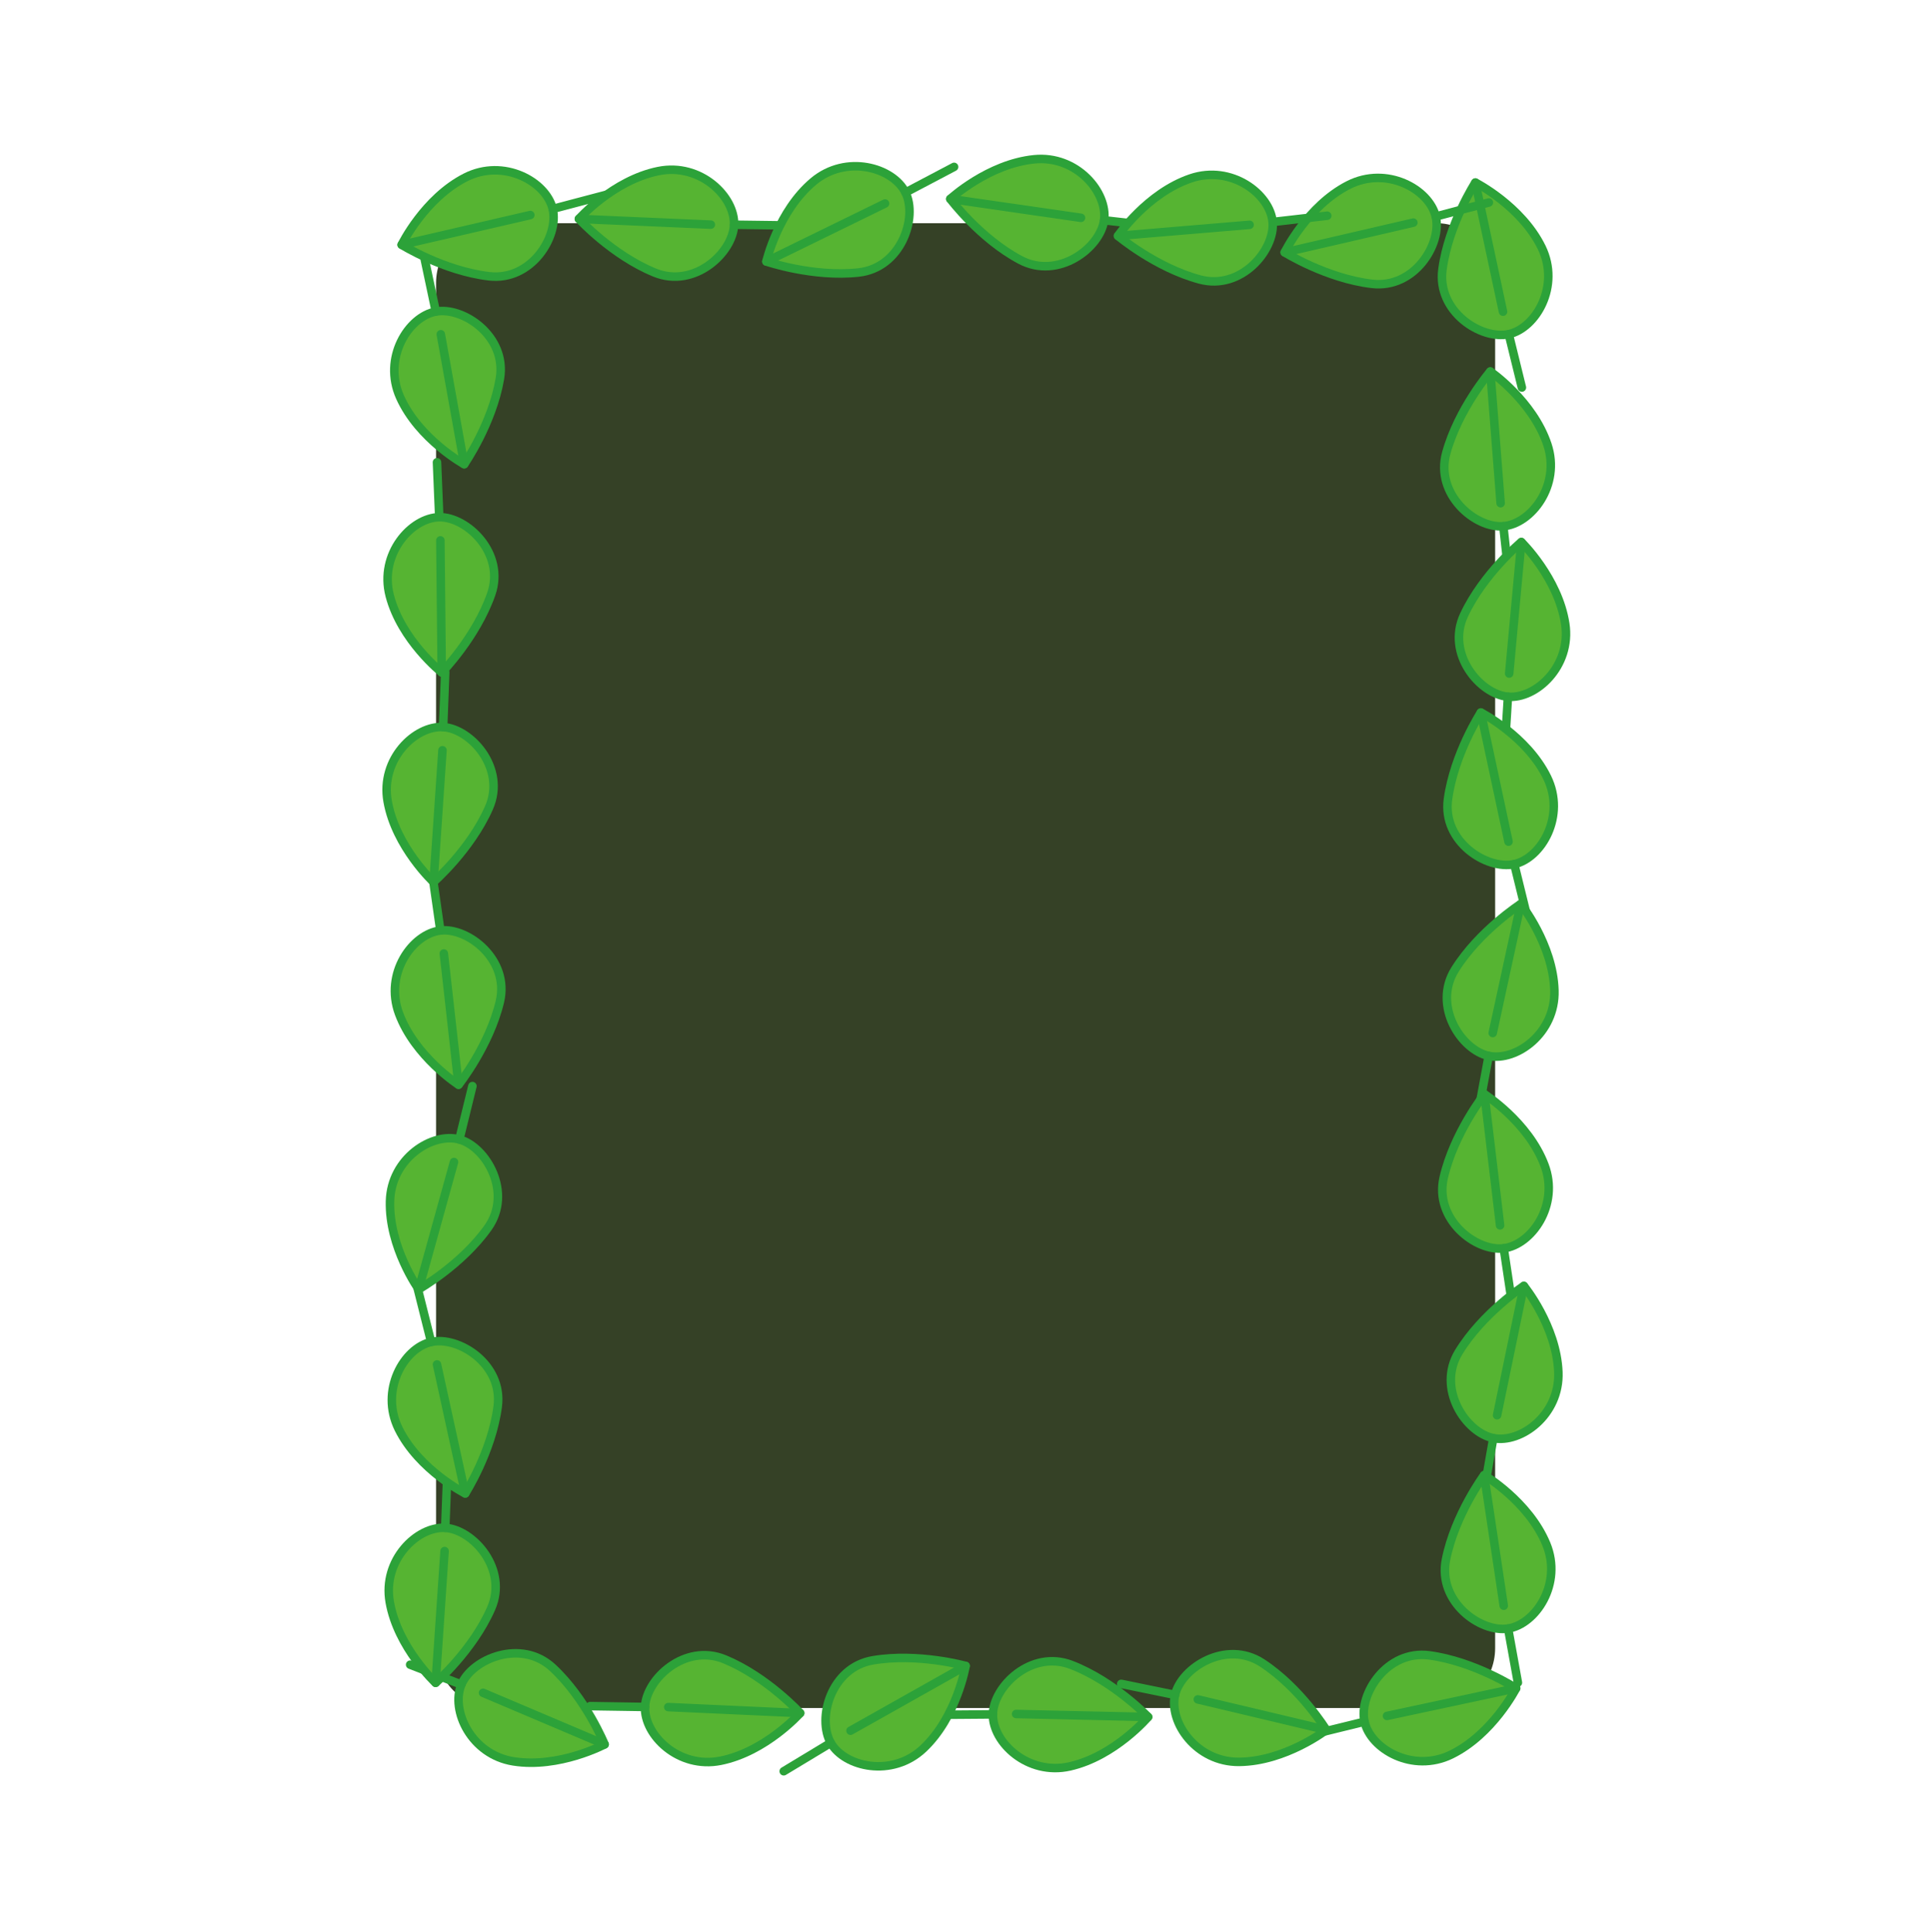
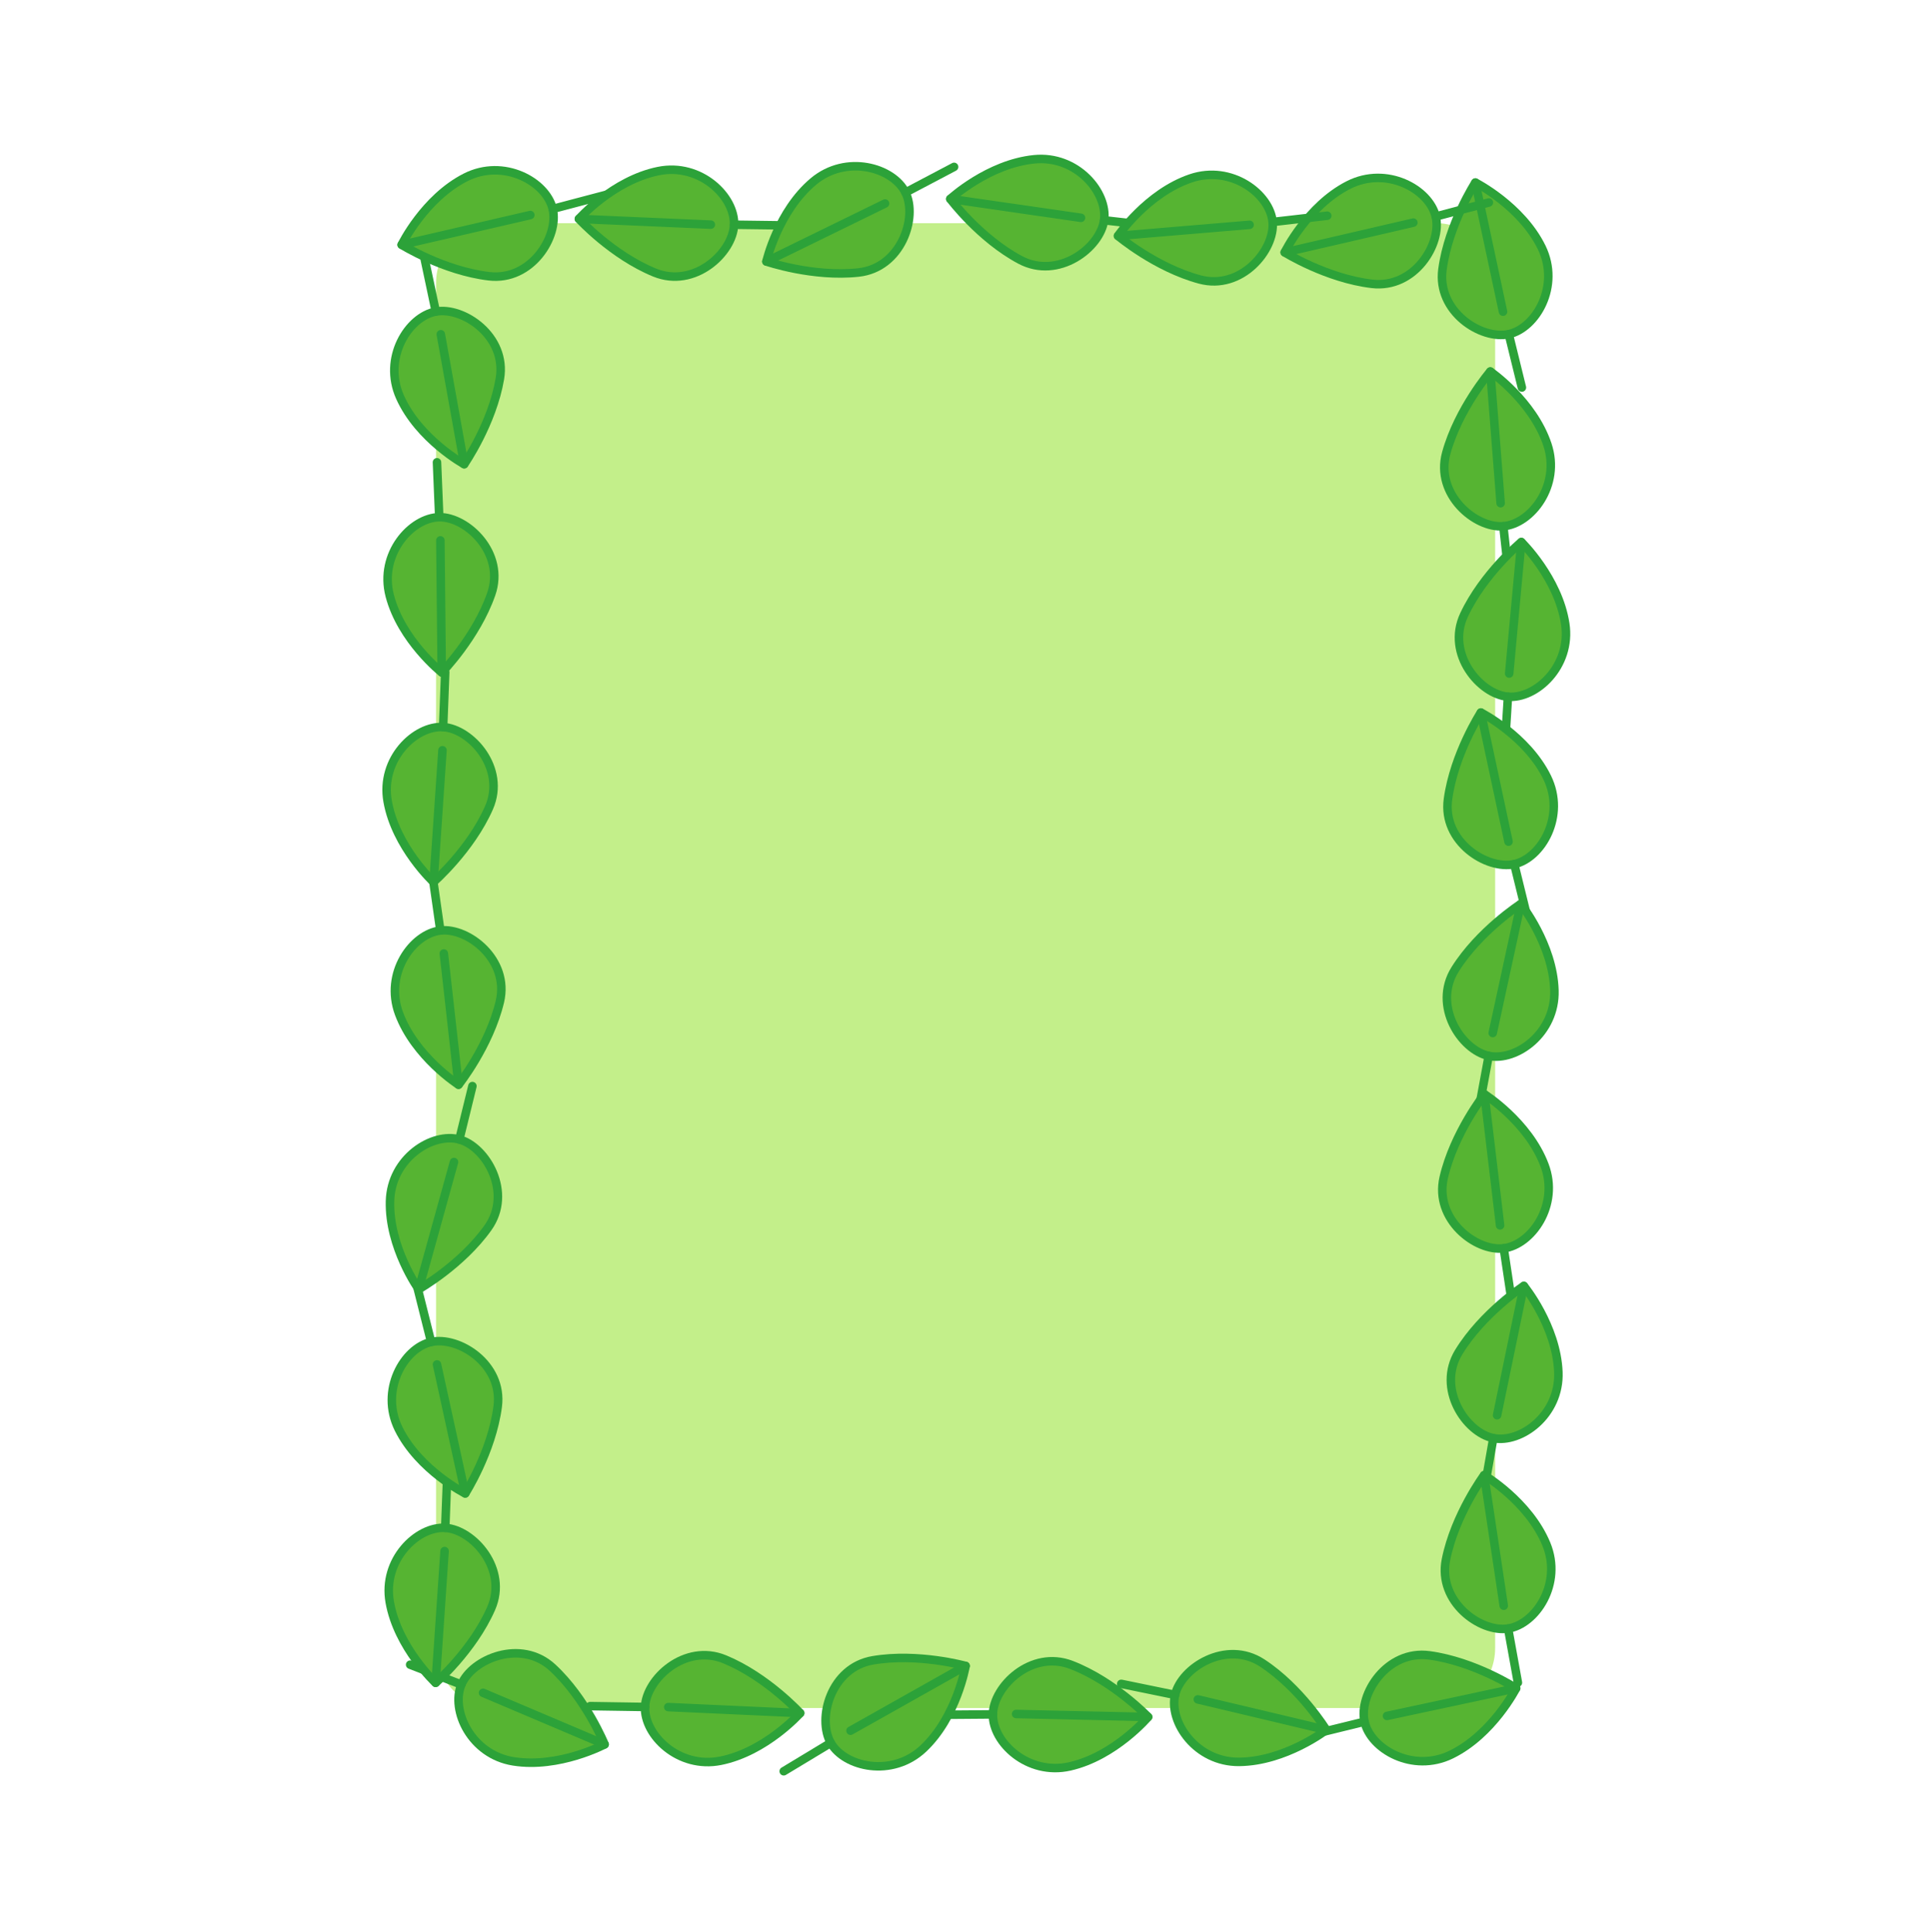
<svg xmlns="http://www.w3.org/2000/svg" id="_图层_1" data-name="图层_1" version="1.1" viewBox="0 0 1133.86 1133.86">
  <defs>
    <style>
      .st0 {
        fill: #56b432;
      }

      .st0, .st1 {
        stroke: #2ca239;
        stroke-linecap: round;
        stroke-linejoin: round;
        stroke-width: 5px;
      }

      .st2 {
-         fill: #354126;
+         fill: #c3ef8a;
      }

      .st1 {
        fill: none;
      }
    </style>
  </defs>
  <path class="st2" d="M290.67,131.03h552.51c19.14,0,34.65,15.77,34.65,35.22v801.36c0,19.45-15.51,35.22-34.65,35.22H290.67c-19.14,0-34.65-15.77-34.65-35.22V166.25c0-19.45,15.51-35.22,34.65-35.22Z" />
  <path class="st0" d="M866.23,107.17s26.99,13.72,38.91,38.1c11.05,22.61-3.24,47.38-19.32,50.92s-42.3-13.16-38.91-38.1c3.61-26.63,19.32-50.92,19.32-50.92Z" />
  <line class="st1" x1="885.83" y1="196.19" x2="893.53" y2="227.52" />
  <line class="st1" x1="866.23" y1="107.17" x2="882.45" y2="182.99" />
  <path class="st0" d="M874.99,218.12s24.94,17.17,33.53,42.91c7.97,23.88-9.47,46.54-25.88,47.92-16.41,1.38-40.19-18.64-33.53-42.91,7.1-25.92,25.88-47.92,25.88-47.92Z" />
  <line class="st1" x1="882.64" y1="308.96" x2="886.14" y2="341.02" />
  <line class="st1" x1="874.99" y1="218.12" x2="881.05" y2="295.42" />
  <path class="st0" d="M893.2,318.24s21.67,21.14,25.78,47.98c3.81,24.88-17.22,44.26-33.63,42.84s-36.45-25.18-25.78-47.98c11.39-24.34,33.63-42.84,33.63-42.84Z" />
  <line class="st1" x1="885.35" y1="409.06" x2="883.36" y2="441.25" />
  <line class="st1" x1="893.2" y1="318.24" x2="886.07" y2="395.44" />
  <path class="st0" d="M869.45,418.34s26.99,13.72,38.91,38.1c11.05,22.61-3.24,47.38-19.32,50.92-16.08,3.54-42.3-13.16-38.91-38.1,3.61-26.63,19.32-50.92,19.32-50.92Z" />
  <line class="st1" x1="889.05" y1="507.37" x2="896.75" y2="538.69" />
  <line class="st1" x1="869.45" y1="418.34" x2="885.68" y2="494.16" />
  <path class="st0" d="M892.86,530.74s18.95,23.62,19.77,50.75c.76,25.16-22.46,41.84-38.57,38.45-16.11-3.4-33.12-29.41-19.77-50.75,14.26-22.78,38.57-38.45,38.57-38.45Z" />
  <line class="st1" x1="874.05" y1="619.93" x2="868.17" y2="651.65" />
  <line class="st1" x1="892.86" y1="530.74" x2="876.41" y2="606.51" />
  <path class="st0" d="M871.55,642.46s25.62,16.14,35.24,41.52c8.93,23.54-7.58,46.88-23.92,48.93s-40.91-16.99-35.24-41.52c6.05-26.19,23.92-48.93,23.92-48.93Z" />
  <line class="st1" x1="882.87" y1="732.91" x2="887.66" y2="764.81" />
  <line class="st1" x1="871.55" y1="642.46" x2="880.73" y2="719.45" />
  <path class="st0" d="M894.68,754.99s19.18,23.43,20.27,50.55c1.01,25.15-22.05,42.06-38.2,38.82-16.14-3.24-33.41-29.08-20.27-50.55,14.04-22.92,38.2-38.82,38.2-38.82Z" />
  <line class="st1" x1="876.75" y1="844.37" x2="871.18" y2="876.14" />
  <line class="st1" x1="894.68" y1="754.99" x2="878.98" y2="830.92" />
  <path class="st0" d="M871.37,866.1s26.1,15.36,36.49,40.43c9.64,23.25-6.15,47.09-22.42,49.63-16.27,2.54-41.4-15.74-36.49-40.43,5.25-26.36,22.42-49.63,22.42-49.63Z" />
  <line class="st1" x1="885.44" y1="956.16" x2="891.19" y2="987.9" />
  <line class="st1" x1="871.37" y1="866.1" x2="882.88" y2="942.77" />
  <path class="st0" d="M890.16,991.22s-13.72,26.99-38.1,38.91c-22.61,11.05-47.38-3.24-50.92-19.32-3.54-16.08,13.16-42.3,38.1-38.91,26.63,3.61,50.92,19.32,50.92,19.32Z" />
  <line class="st1" x1="801.13" y1="1010.82" x2="769.81" y2="1018.52" />
  <line class="st1" x1="890.16" y1="991.22" x2="814.34" y2="1007.45" />
  <path class="st0" d="M778.71,1015.67s-23.98,18.48-51.12,18.77c-25.17.27-41.4-23.28-37.69-39.32,3.71-16.04,30.05-32.54,51.12-18.77,22.5,14.7,37.69,39.32,37.69,39.32Z" />
  <line class="st1" x1="689.9" y1="995.12" x2="658.3" y2="988.63" />
  <line class="st1" x1="778.71" y1="1015.67" x2="703.27" y2="997.75" />
  <path class="st0" d="M674.1,1008.06s-19.58,23.09-46.06,29.05c-24.56,5.53-45.35-14.1-45.08-30.56s22.58-38.11,46.06-29.05c25.08,9.67,45.08,30.56,45.08,30.56Z" />
  <line class="st1" x1="582.96" y1="1006.55" x2="550.7" y2="1006.8" />
  <line class="st1" x1="674.1" y1="1008.06" x2="596.58" y2="1006.32" />
  <path class="st0" d="M566.93,978.1s-5.07,29.85-24.81,48.48c-18.31,17.28-46.2,10.99-54.36-3.31-8.16-14.3,0-44.3,24.81-48.48,26.5-4.47,54.36,3.31,54.36,3.31Z" />
  <line class="st1" x1="487.75" y1="1023.27" x2="460.14" y2="1039.94" />
  <line class="st1" x1="566.93" y1="978.1" x2="499.36" y2="1016.13" />
  <path class="st0" d="M469.8,1005.79s-20.11,22.64-46.72,27.99c-24.68,4.96-45.01-15.14-44.36-31.59.65-16.45,23.45-37.58,46.72-27.99,24.85,10.24,44.36,31.59,44.36,31.59Z" />
  <line class="st1" x1="378.72" y1="1002.19" x2="346.47" y2="1001.7" />
  <line class="st1" x1="469.8" y1="1005.79" x2="392.35" y2="1002.27" />
  <path class="st0" d="M354.99,1024.17s-26.74,14.21-53.54,9.96c-24.86-3.95-36.92-29.87-30.58-45.07,6.34-15.19,35.07-27.06,53.54-9.96,19.72,18.26,30.58,45.07,30.58,45.07Z" />
  <line class="st1" x1="270.86" y1="989.06" x2="240.8" y2="977.37" />
  <line class="st1" x1="354.99" y1="1024.17" x2="283.61" y2="993.89" />
  <path class="st0" d="M255.76,988.02s-22.18-20.61-26.93-47.34c-4.41-24.78,16.15-44.66,32.58-43.64,16.43,1.02,37.05,24.29,26.93,47.34-10.8,24.61-32.58,43.64-32.58,43.64Z" />
  <line class="st1" x1="261.41" y1="897.04" x2="262.62" y2="864.81" />
  <line class="st1" x1="255.76" y1="988.02" x2="261.02" y2="910.67" />
  <path class="st0" d="M273.14,876.83s-27.06-13.59-39.1-37.91c-11.16-22.56,3.01-47.4,19.07-51.01,16.06-3.62,42.36,12.95,39.1,37.91-3.48,26.65-19.07,51.01-19.07,51.01Z" />
  <line class="st1" x1="253.12" y1="787.9" x2="245.26" y2="756.61" />
  <line class="st1" x1="273.14" y1="876.83" x2="256.56" y2="801.09" />
  <path class="st0" d="M245.82,756.96s-17.57-24.66-16.84-51.79c.68-25.16,24.81-40.49,40.7-36.18,15.89,4.31,31.39,31.25,16.84,51.79-15.54,21.93-40.7,36.18-40.7,36.18Z" />
  <line class="st1" x1="269.68" y1="668.99" x2="277.36" y2="637.66" />
  <line class="st1" x1="245.82" y1="756.96" x2="266.55" y2="682.25" />
  <path class="st0" d="M269.21,636.86s-25.5-16.32-34.95-41.77c-8.76-23.6,7.92-46.83,24.27-48.76,16.35-1.93,40.78,17.29,34.95,41.77-6.23,26.14-24.27,48.76-24.27,48.76Z" />
  <line class="st1" x1="258.53" y1="546.33" x2="253.97" y2="514.4" />
  <line class="st1" x1="269.21" y1="636.86" x2="260.58" y2="559.81" />
  <path class="st0" d="M254.52,517.86s-22.18-20.61-26.93-47.34c-4.41-24.78,16.15-44.66,32.58-43.64,16.43,1.02,37.05,24.29,26.93,47.34-10.8,24.61-32.58,43.64-32.58,43.64Z" />
  <line class="st1" x1="260.17" y1="426.88" x2="261.39" y2="394.65" />
  <line class="st1" x1="254.52" y1="517.86" x2="259.78" y2="440.5" />
  <path class="st0" d="M259.35,394.8s-23.72-18.82-30.54-45.09c-6.33-24.36,12.61-45.79,29.07-46.05,16.46-.27,38.83,21.32,30.54,45.09-8.84,25.38-29.07,46.05-29.07,46.05Z" />
  <line class="st1" x1="257.88" y1="303.65" x2="256.56" y2="271.42" />
  <line class="st1" x1="259.35" y1="394.8" x2="258.55" y2="317.27" />
  <path class="st0" d="M272.53,272.55s-26.53-14.59-37.65-39.36c-10.31-22.96,4.79-47.25,20.97-50.26,16.19-3.01,41.84,14.54,37.65,39.36-4.48,26.5-20.97,50.26-20.97,50.26Z" />
  <line class="st1" x1="255.86" y1="182.93" x2="249.18" y2="151.37" />
  <line class="st1" x1="272.53" y1="272.55" x2="258.8" y2="196.24" />
  <path class="st0" d="M235.82,143.72s13.27-27.22,37.45-39.54c22.43-11.43,47.43,2.45,51.23,18.47,3.81,16.02-12.46,42.51-37.45,39.54-26.69-3.17-51.23-18.47-51.23-18.47Z" />
  <line class="st1" x1="324.51" y1="122.65" x2="355.7" y2="114.43" />
  <line class="st1" x1="235.82" y1="143.72" x2="311.36" y2="126.25" />
  <path class="st0" d="M339.88,128.52s20.06-22.68,46.66-28.08c24.67-5.01,45.05,15.05,44.43,31.5-.62,16.45-23.37,37.63-46.66,28.08-24.87-10.19-44.43-31.5-44.43-31.5Z" />
  <line class="st1" x1="430.97" y1="131.94" x2="463.22" y2="132.36" />
  <line class="st1" x1="339.88" y1="128.52" x2="417.34" y2="131.89" />
  <g>
    <path class="st0" d="M449.97,153.54s6.79-29.51,27.58-46.96c19.27-16.19,46.76-8.3,54.08,6.45,7.32,14.75-2.55,44.22-27.58,46.96-26.72,2.93-54.08-6.45-54.08-6.45Z" />
    <line class="st1" x1="531.63" y1="113.02" x2="560.16" y2="97.98" />
    <line class="st1" x1="449.97" y1="153.54" x2="519.63" y2="119.49" />
  </g>
  <path class="st0" d="M557.93,116.8s22.23-20.56,49.24-23.28c25.05-2.52,43.31,19.48,41.06,35.79-2.26,16.31-27.02,35.1-49.24,23.28-23.72-12.63-41.06-35.79-41.06-35.79Z" />
  <line class="st1" x1="648.22" y1="129.31" x2="680.27" y2="132.95" />
  <line class="st1" x1="557.93" y1="116.8" x2="634.67" y2="127.89" />
  <path class="st0" d="M754.27,148.18s13.27-27.22,37.45-39.54c22.43-11.43,47.43,2.45,51.23,18.47,3.81,16.02-12.46,42.51-37.45,39.54-26.69-3.17-51.23-18.47-51.23-18.47Z" />
  <line class="st1" x1="842.96" y1="127.11" x2="874.15" y2="118.89" />
  <line class="st1" x1="754.27" y1="148.18" x2="829.81" y2="130.7" />
  <g>
    <path class="st0" d="M656.39,138.49s17.02-25.04,42.72-33.78c23.83-8.1,46.59,9.21,48.07,25.61,1.48,16.4-18.41,40.29-42.72,33.78-25.96-6.96-48.07-25.61-48.07-25.61Z" />
    <line class="st1" x1="747.18" y1="130.33" x2="779.23" y2="126.65" />
    <line class="st1" x1="656.39" y1="138.49" x2="733.65" y2="132" />
  </g>
</svg>
